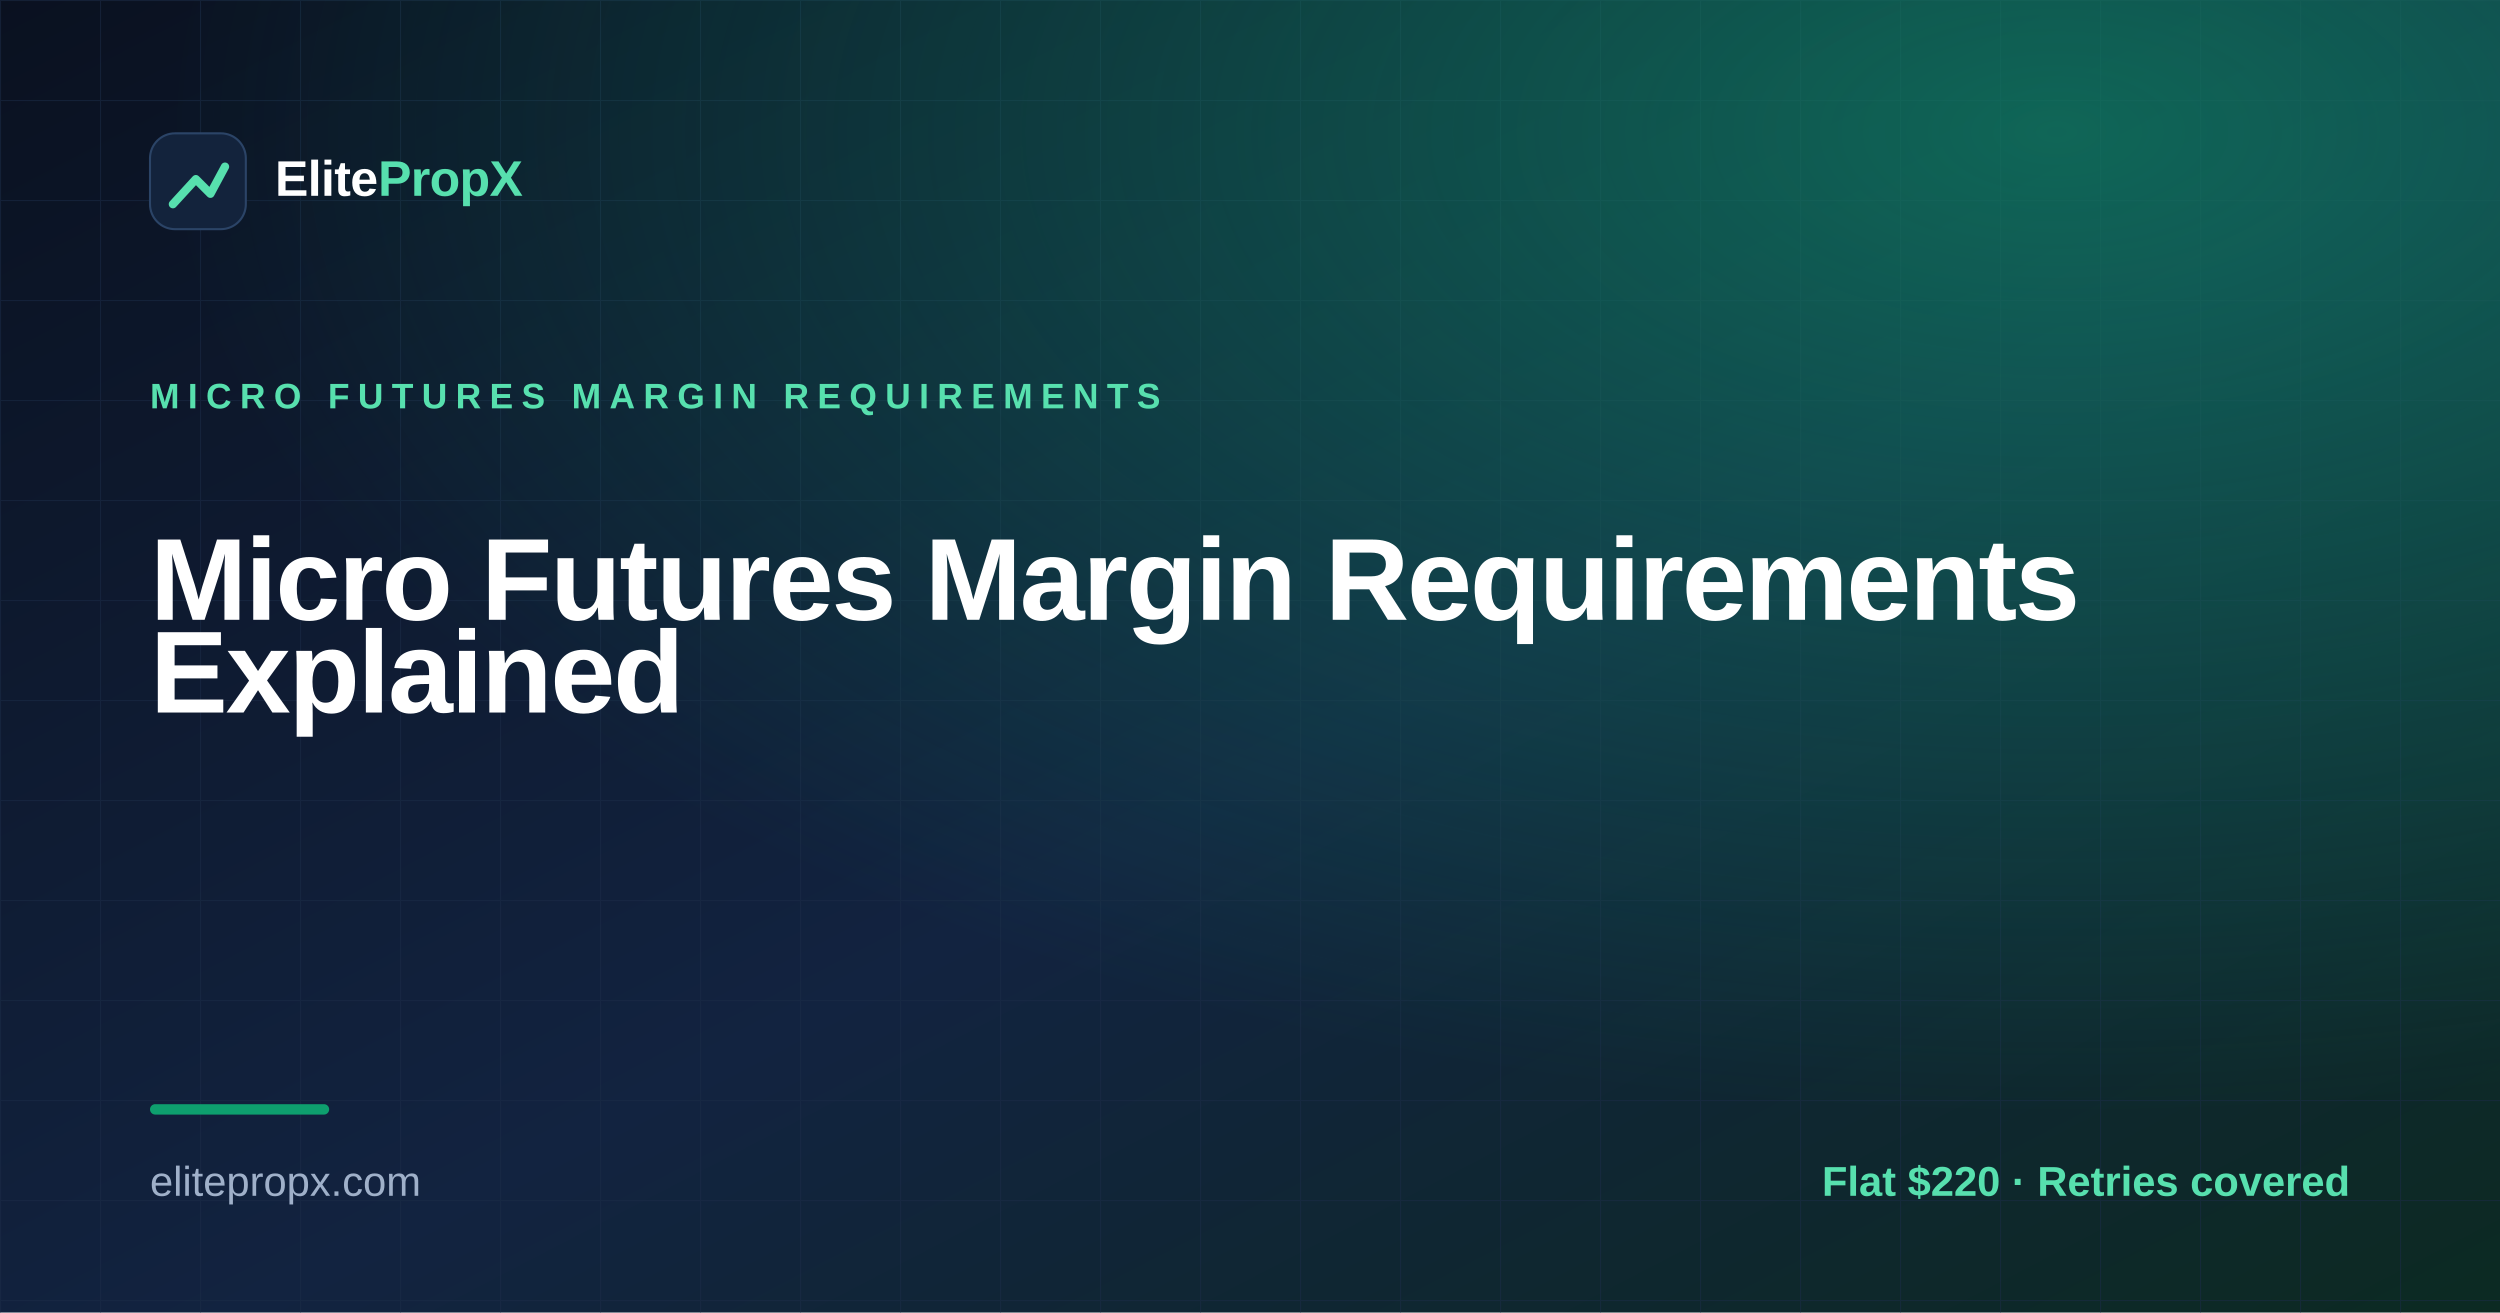
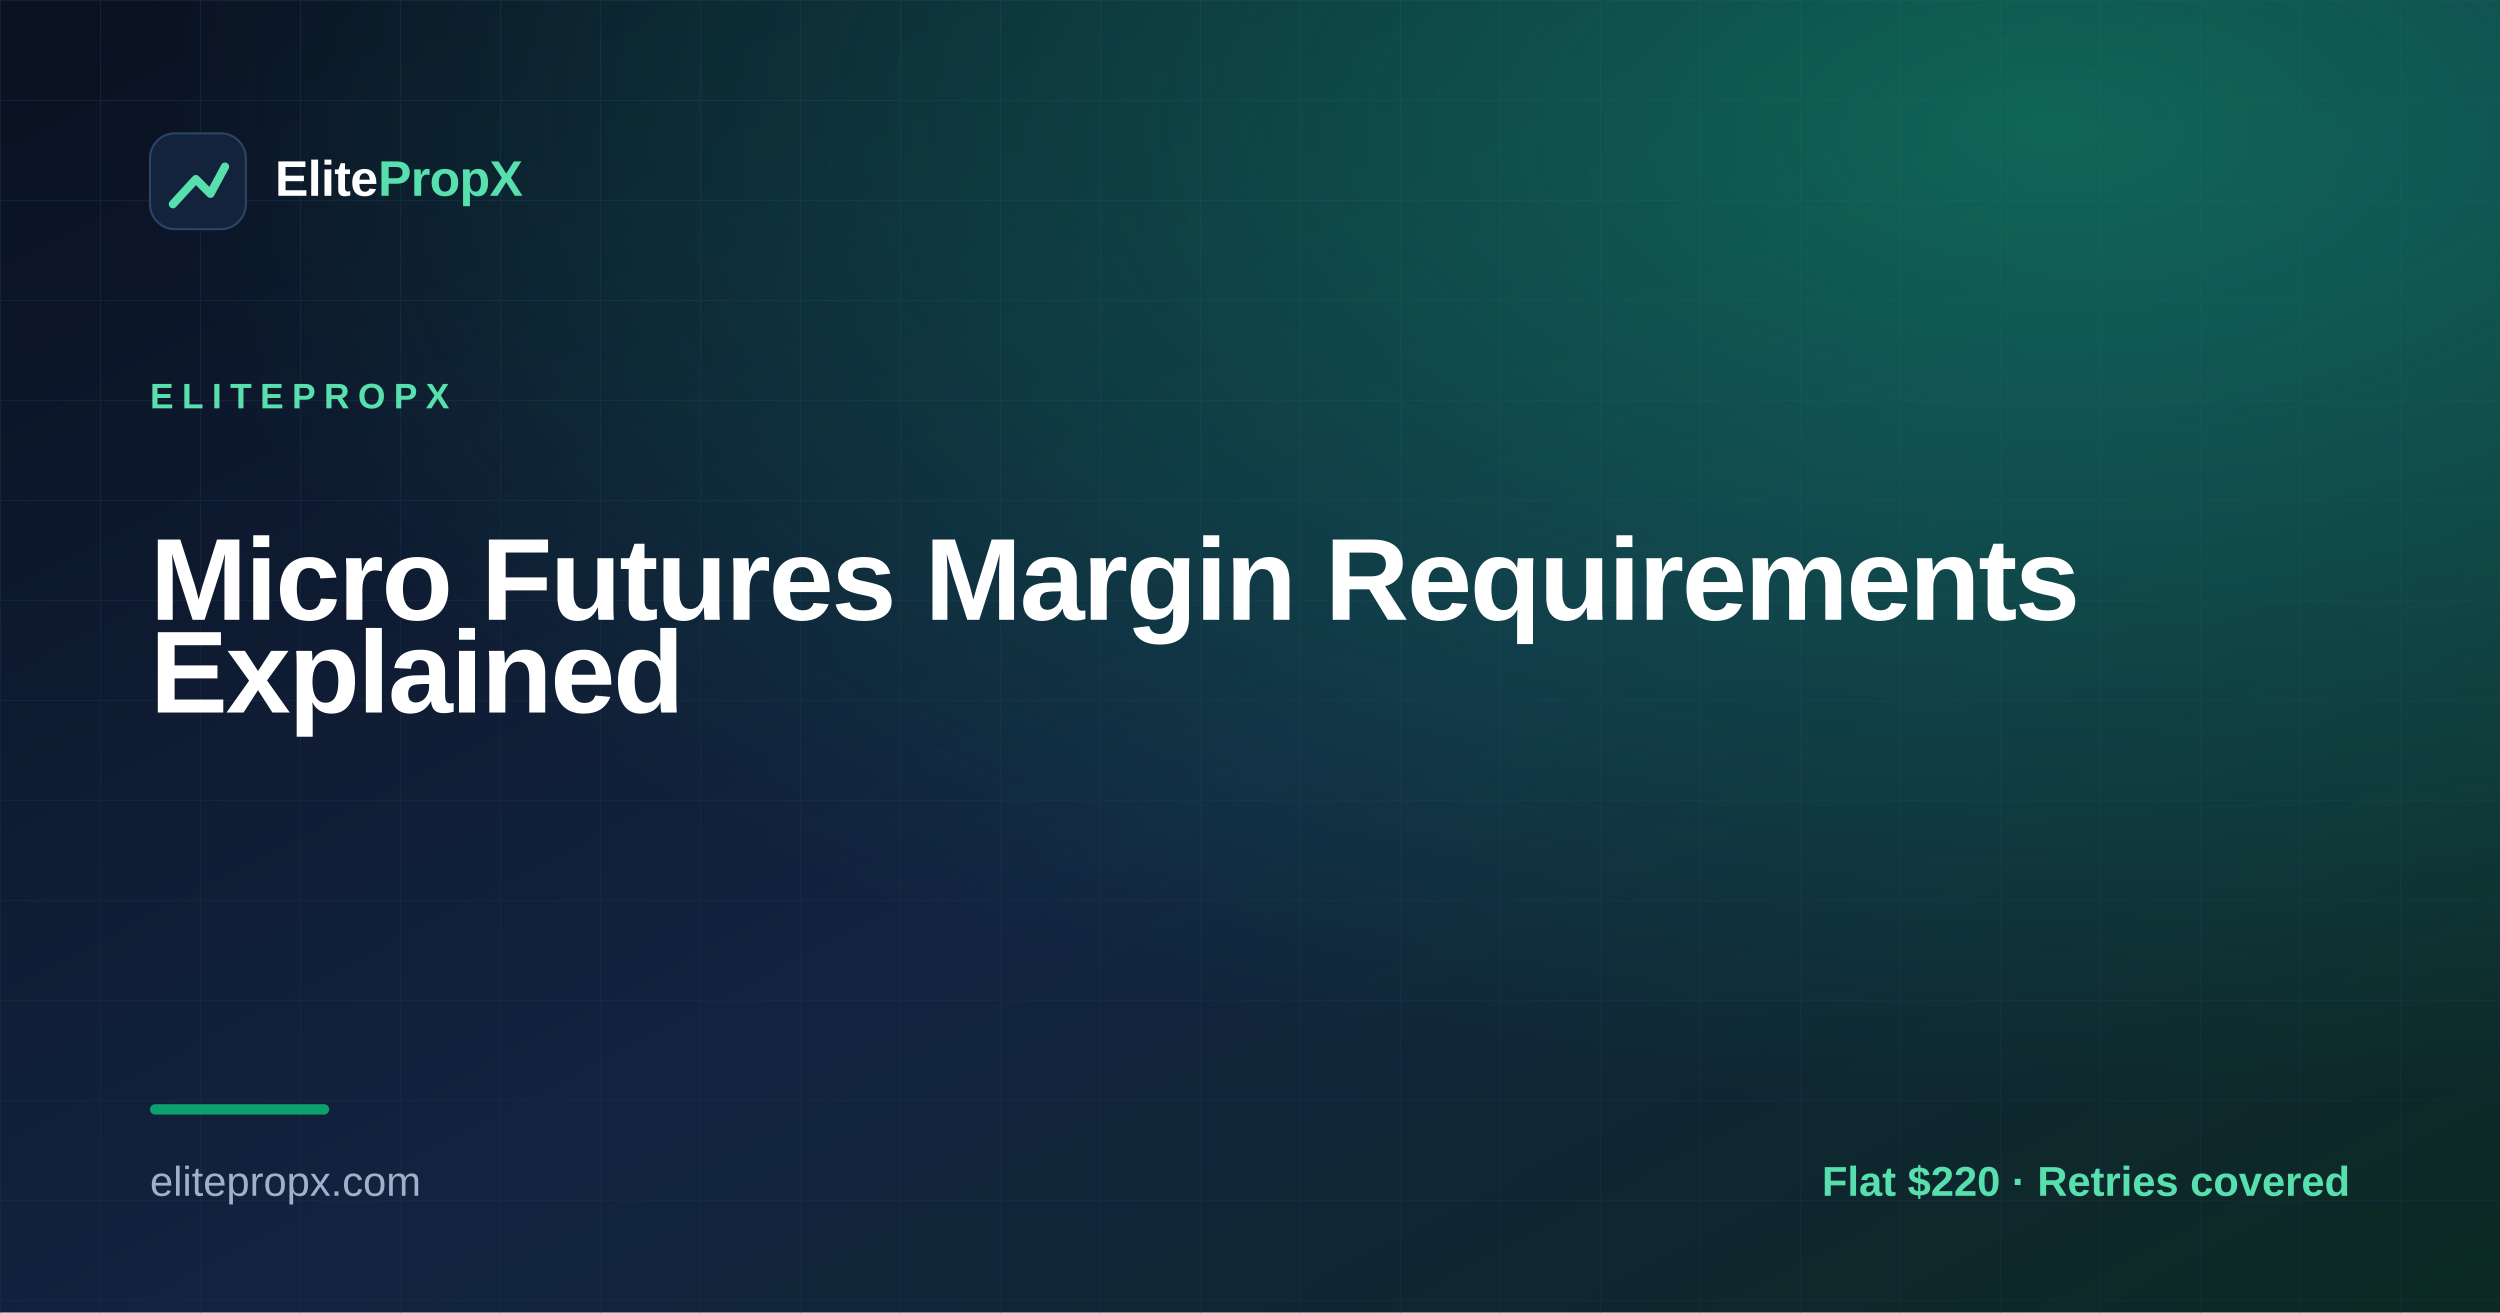
<svg xmlns="http://www.w3.org/2000/svg" width="1200" height="630" viewBox="0 0 1200 630" role="img" aria-label="Micro Futures Margin Requirements Explained" font-family="Arial, Helvetica, 'Segoe UI', sans-serif">
  <defs>
    <linearGradient id="bg" x1="0" y1="0" x2="1" y2="1">
      <stop offset="0" stop-color="#0a1120" />
      <stop offset="0.55" stop-color="#122340" />
      <stop offset="1" stop-color="#0c2a22" />
    </linearGradient>
    <radialGradient id="glow" cx="0.82" cy="0.1" r="0.75">
      <stop offset="0" stop-color="#0e9f6e" stop-opacity="0.55" />
      <stop offset="1" stop-color="#0e9f6e" stop-opacity="0" />
    </radialGradient>
    <pattern id="ogg" width="48" height="48" patternUnits="userSpaceOnUse">
      <path d="M 48 0 L 0 0 0 48" fill="none" stroke="#1b2c47" stroke-width="1" />
    </pattern>
  </defs>
  <rect width="1200" height="630" fill="url(#bg)" />
  <rect width="1200" height="630" fill="url(#ogg)" opacity="0.55" />
  <rect width="1200" height="630" fill="url(#glow)" />
  <g transform="translate(72,64)">
    <rect width="46" height="46" rx="12" fill="#13233c" stroke="#2b4467" />
    <path d="M11 34 L22 22 L29 29 L36 16" fill="none" stroke="#57e0ae" stroke-width="4" stroke-linecap="round" stroke-linejoin="round" />
  </g>
  <text x="132" y="94" font-family="Arial, Helvetica, 'Segoe UI', sans-serif" font-size="24" font-weight="800" fill="#ffffff" letter-spacing="-0.3">Elite<tspan fill="#57e0ae">PropX</tspan>
  </text>
-   <text x="72" y="196" font-family="Arial, Helvetica, 'Segoe UI', sans-serif" font-size="17" font-weight="800" fill="#57e0ae" letter-spacing="4">MICRO FUTURES MARGIN REQUIREMENTS</text>
+   <text x="72" y="196" font-family="Arial, Helvetica, 'Segoe UI', sans-serif" font-size="17" font-weight="800" fill="#57e0ae" letter-spacing="4">ELITEPROPX</text>
  <text x="72" y="297.52" font-family="Arial, Helvetica, 'Segoe UI', sans-serif" font-size="56" font-weight="800" fill="#ffffff" letter-spacing="-1">Micro Futures Margin Requirements</text>
  <text x="72" y="342" font-family="Arial, Helvetica, 'Segoe UI', sans-serif" font-size="56" font-weight="800" fill="#ffffff" letter-spacing="-1">Explained</text>
  <rect x="72" y="530" width="86" height="5" rx="2.5" fill="#0e9f6e" />
  <text x="72" y="574" font-family="Arial, Helvetica, 'Segoe UI', sans-serif" font-size="20" fill="#9fb0c9">elitepropx.com</text>
  <text x="1128" y="574" font-family="Arial, Helvetica, 'Segoe UI', sans-serif" font-size="20" font-weight="700" fill="#57e0ae" text-anchor="end">Flat $220 · Retries covered</text>
</svg>
